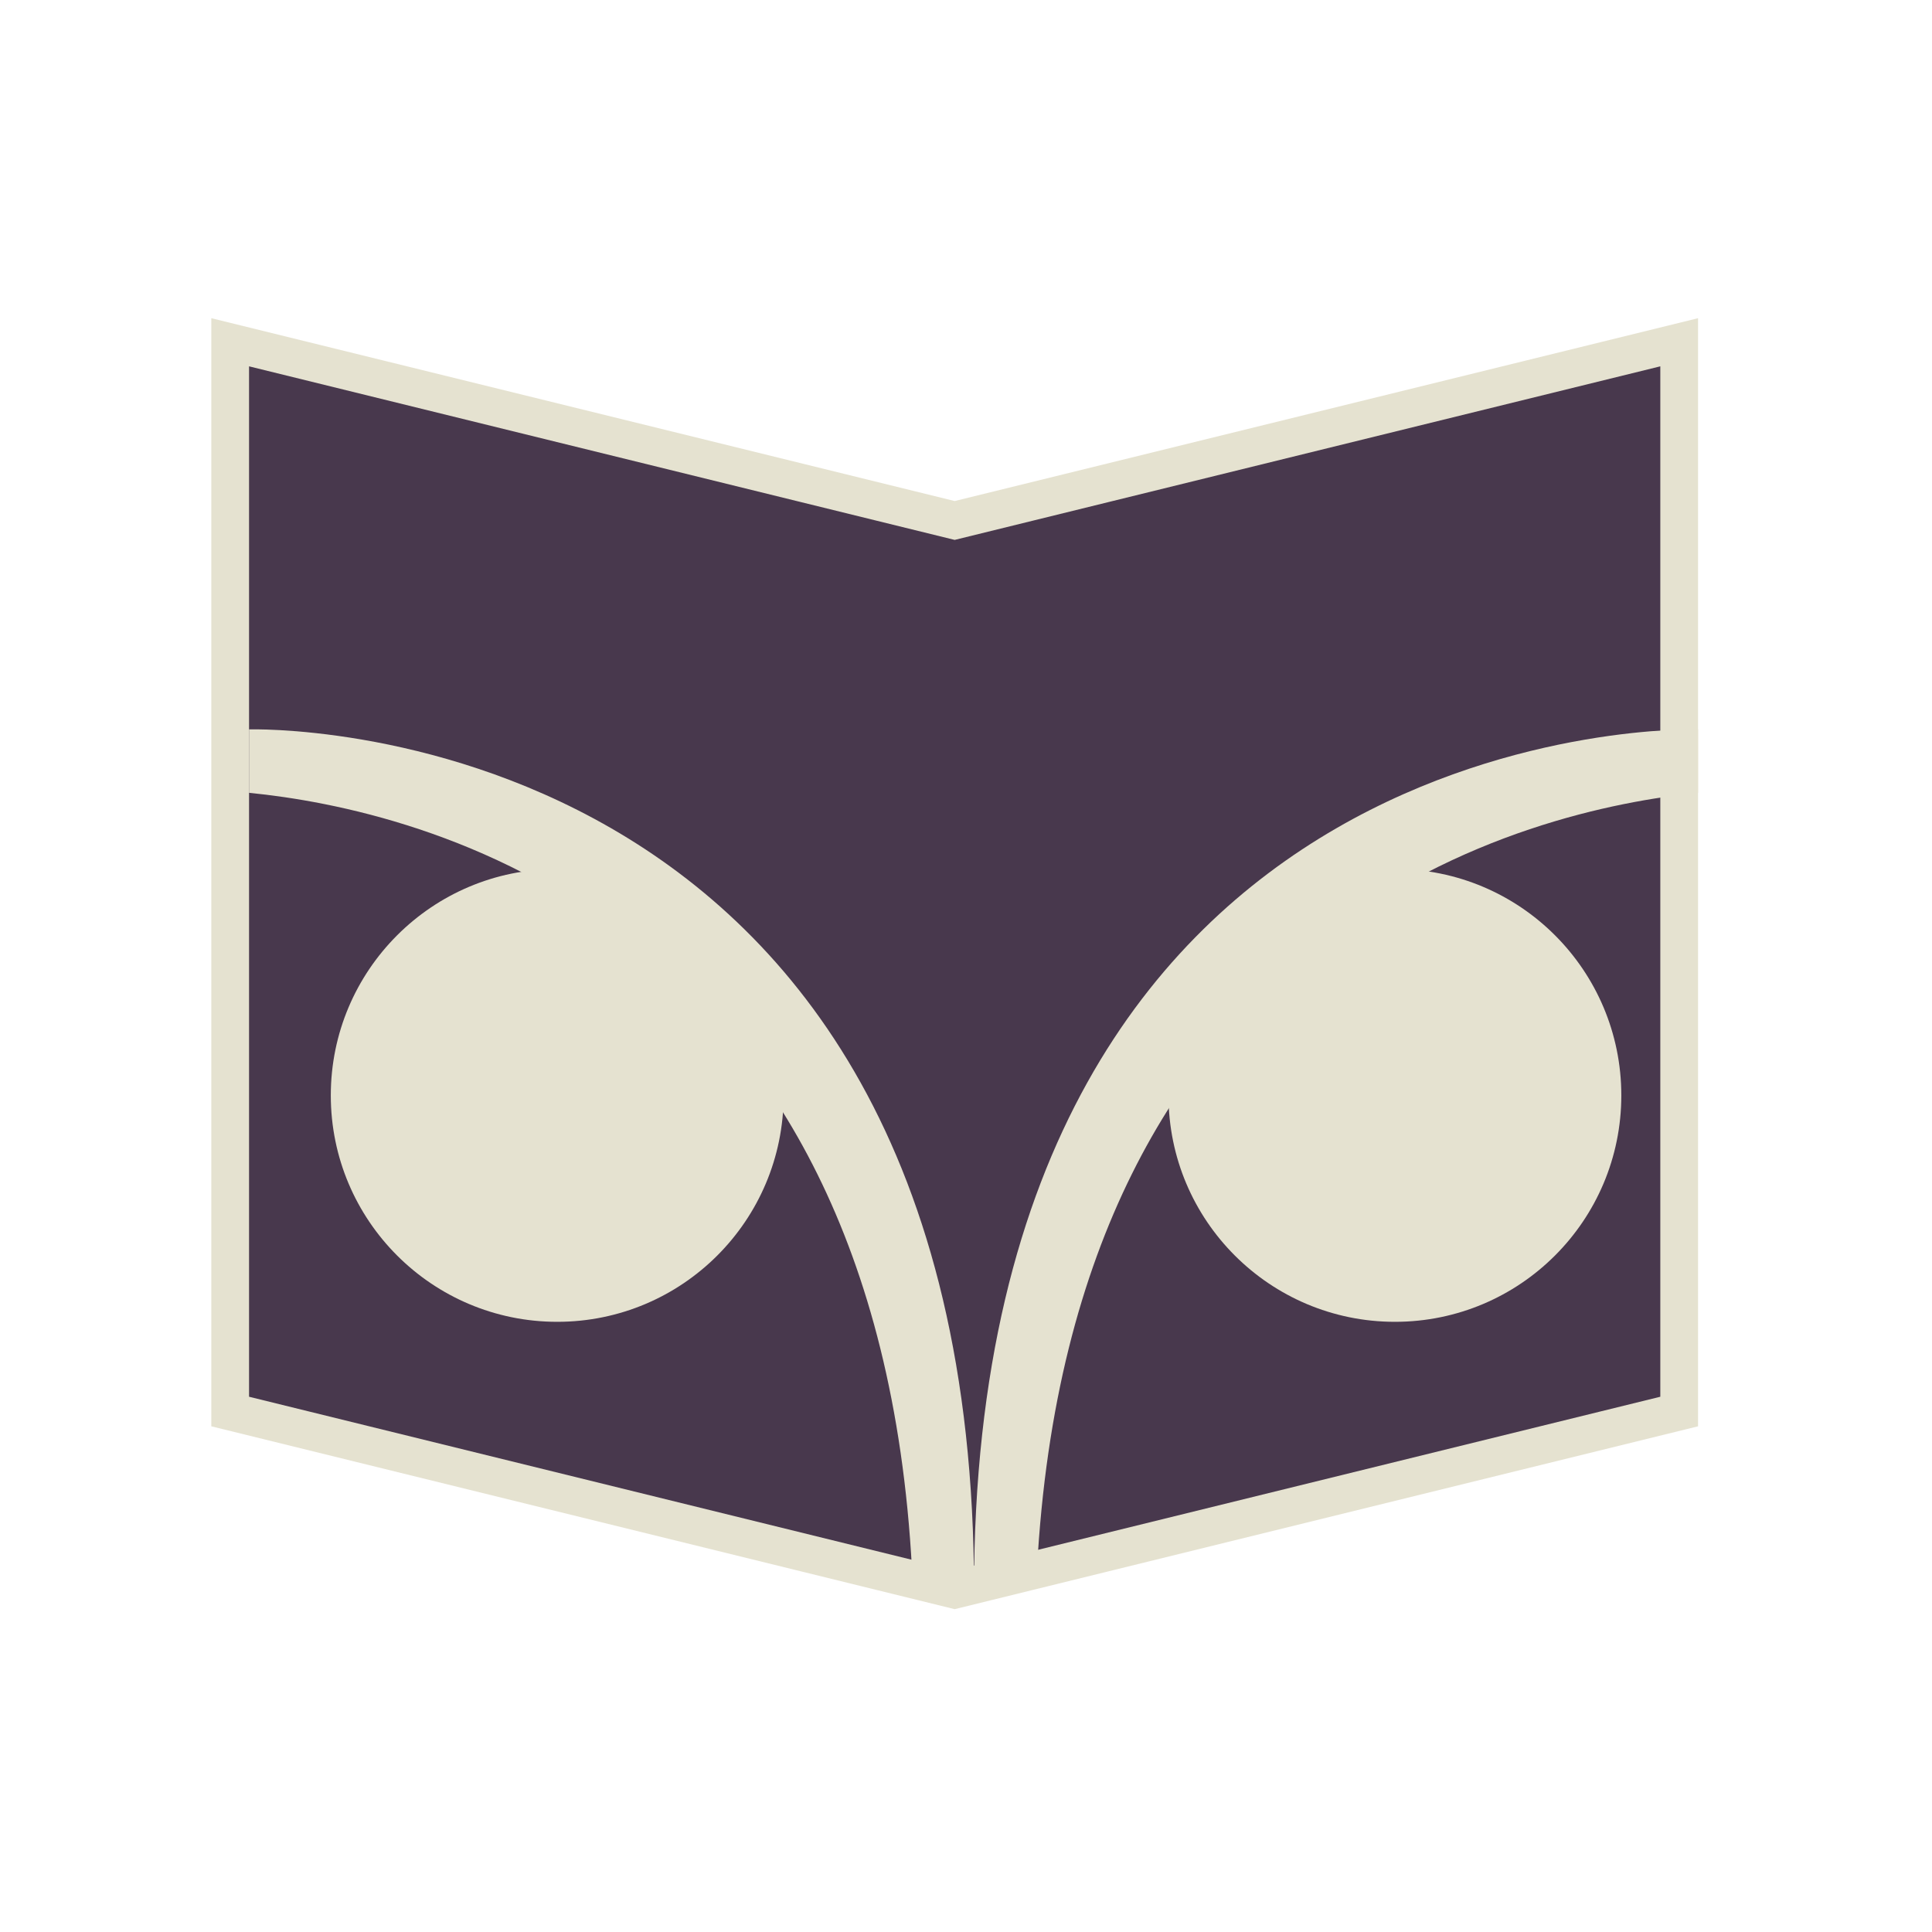
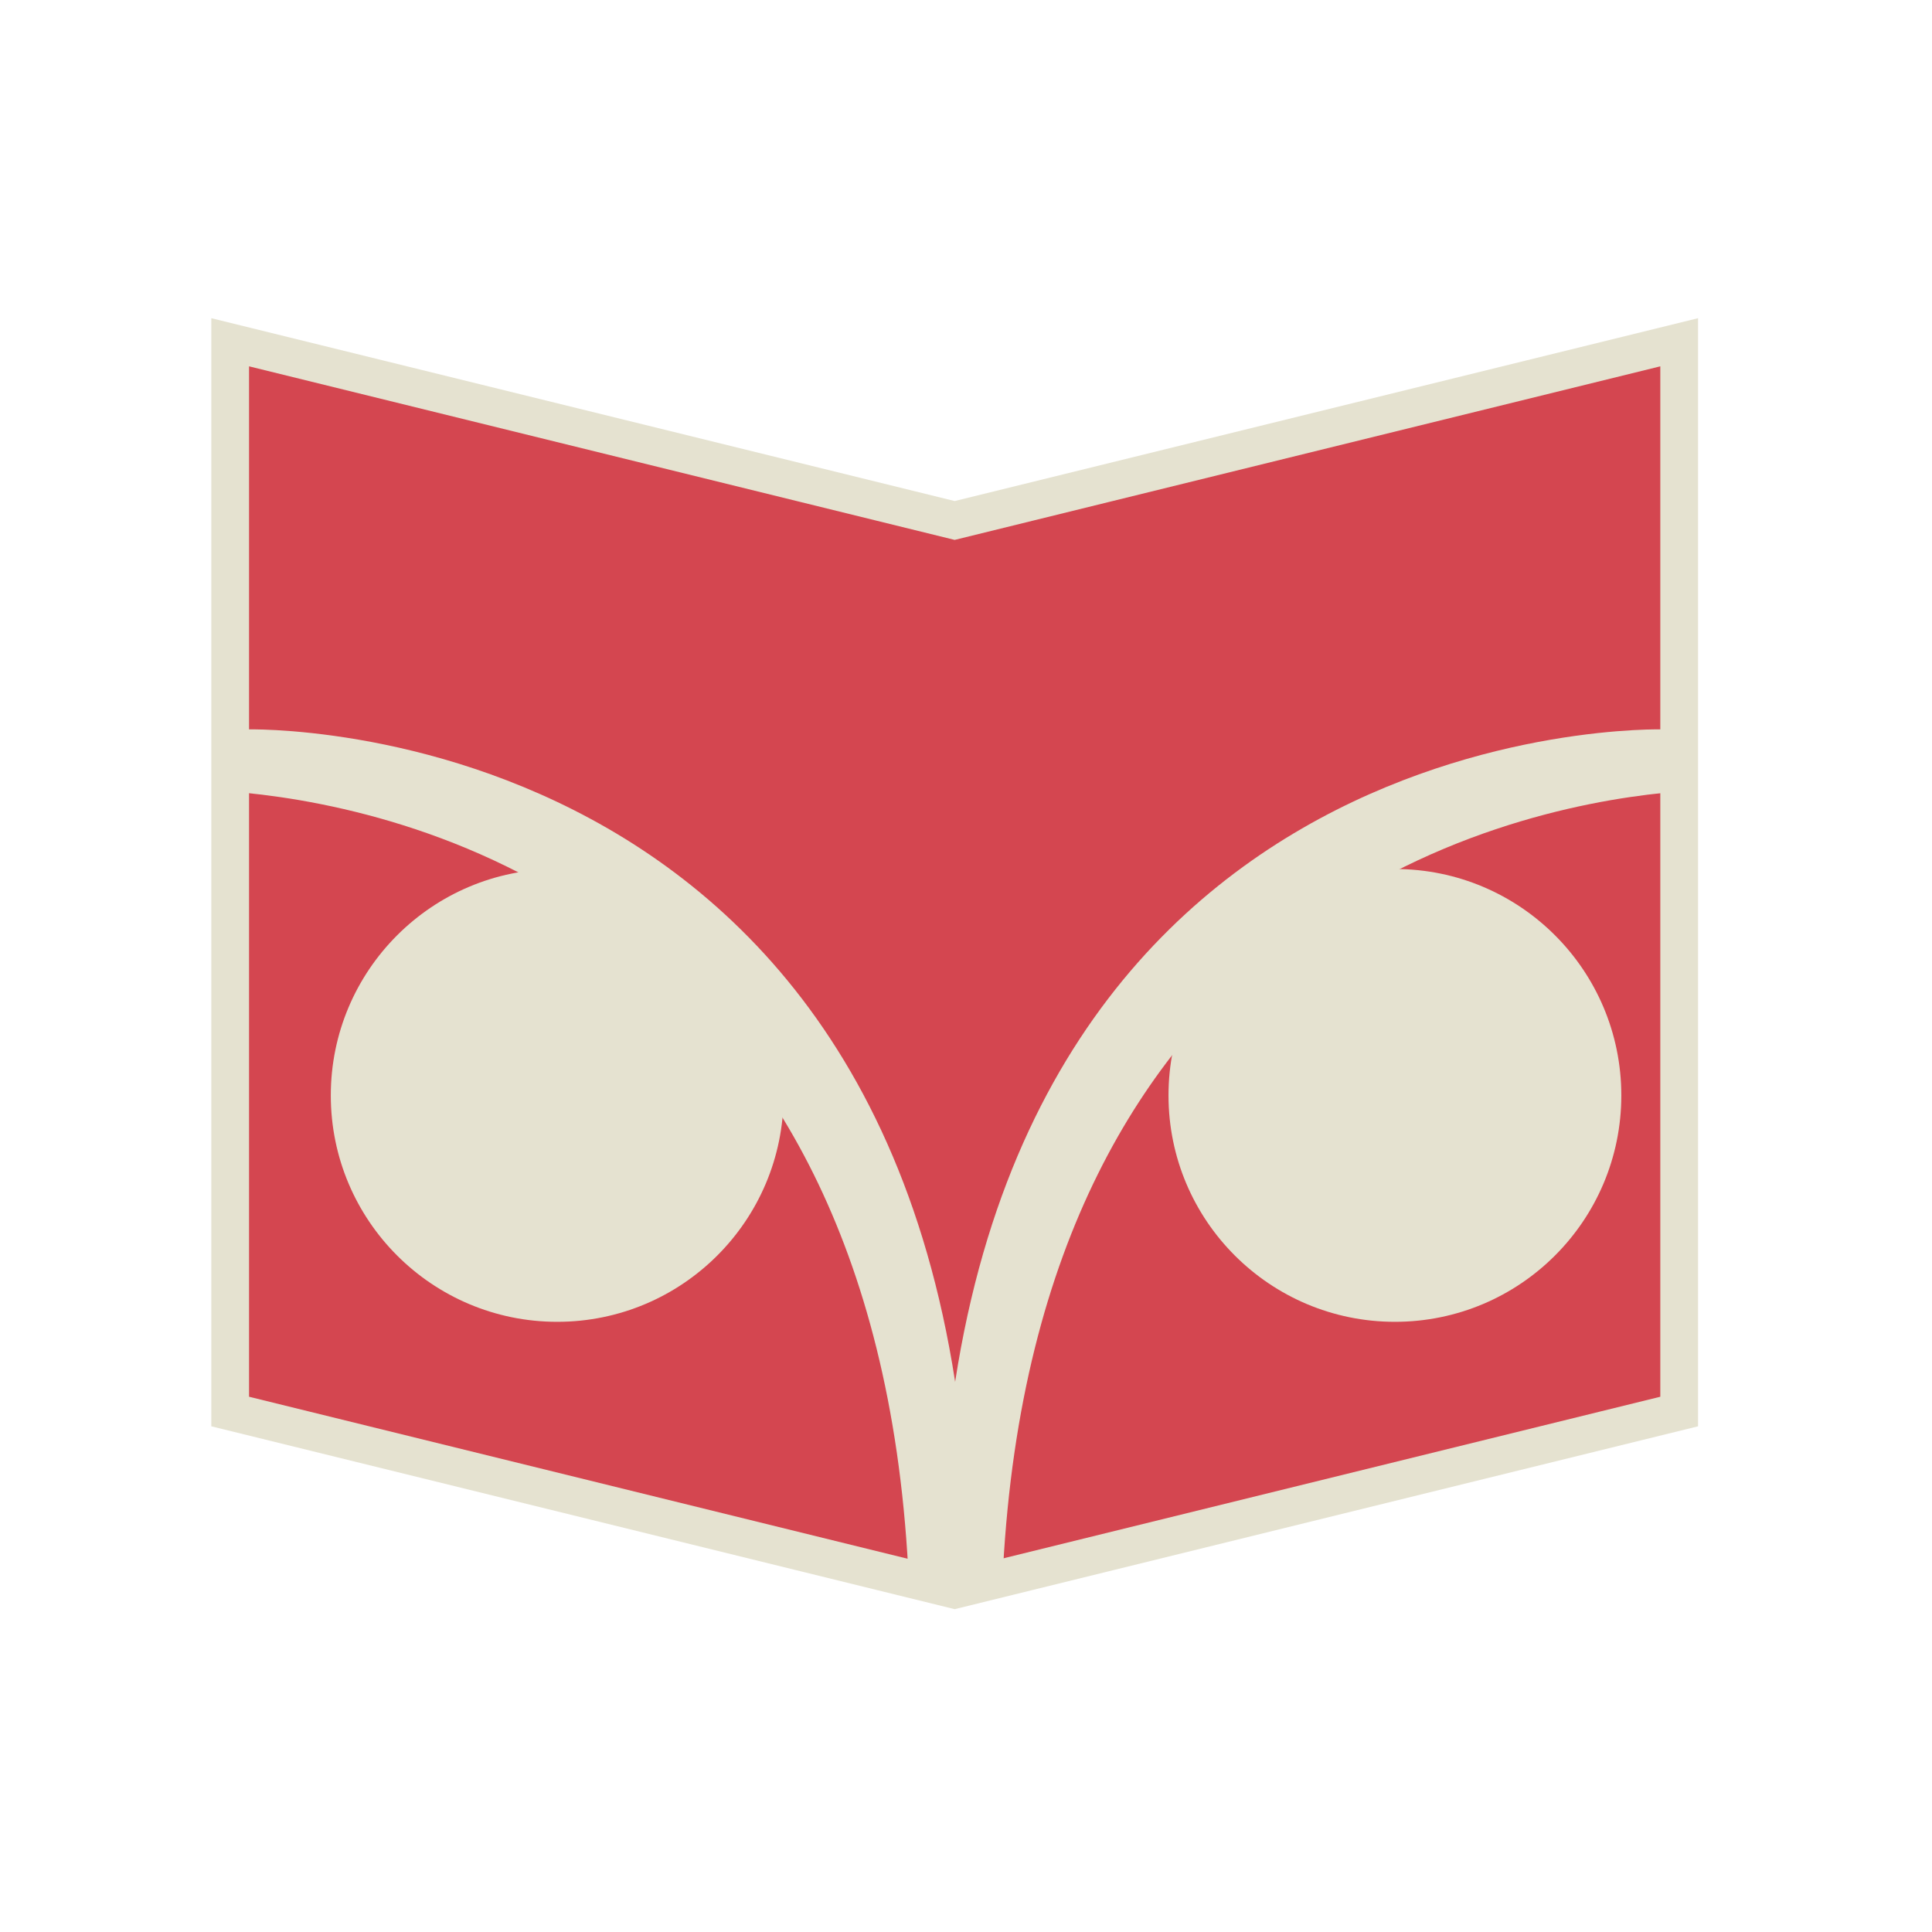
<svg xmlns="http://www.w3.org/2000/svg" version="1.1" id="Layer_1" x="0px" y="0px" width="512px" height="512px" viewBox="0 0 512 512" enable-background="new 0 0 512 512" xml:space="preserve">
  <rect x="160" y="459" display="none" fill="#B3B3B3" width="96" height="27" />
  <rect x="256" y="459" display="none" fill="#B3B3B3" width="96" height="27" />
  <rect x="64" y="252" display="none" fill="#F2F2F2" width="192" height="164" />
-   <polygon fill="#48384D" stroke="#E5E2D0" stroke-width="10" stroke-miterlimit="10" points="445,374.069 253,421.297 61,374.069   61,90.703 253,137.931 445,90.703 " />
-   <path fill="#E5E2D0" d="M241.683,415.774l16.442,5.522c0-234-192.125-228-192.125-228v16.81  C111,214.55,232.366,242.547,241.683,415.774z" />
-   <path fill="#E5E2D0" d="M274.817,415.774l-16.692,5.522c0-234,191.875-228,191.875-228v16.81  C406,214.55,284.134,242.547,274.817,415.774z" />
+   <polygon fill="#D44650" stroke="#E5E2D0" stroke-width="10" stroke-miterlimit="10" points="445,374.069 253,421.297 61,374.069   61,90.703 253,137.931 445,90.703 " />
+   <path fill="#E5E2D0" d="M240.683,415.774l16.442,5.522c0-234-192.125-228-192.125-228v16.81  C110,214.55,231.366,242.547,240.683,415.774z" />
+   <path fill="#E5E2D0" d="M265.817,415.774l-16.692,5.522c0-234,191.875-228,191.875-228v16.81  C397,214.55,275.134,242.547,265.817,415.774z" />
  <path fill="#E5E2D0" d="M207.666,290.296c0,33.142-26.858,60-60,60c-33.141,0-60-26.858-60-60s26.859-60,60-60  C180.808,230.296,207.666,257.154,207.666,290.296z" />
  <path fill="#E5E2D0" d="M429.666,290.296c0,33.142-26.857,60-60,60c-33.141,0-60-26.858-60-60s26.859-60,60-60  C402.809,230.296,429.666,257.154,429.666,290.296z" />
</svg>
